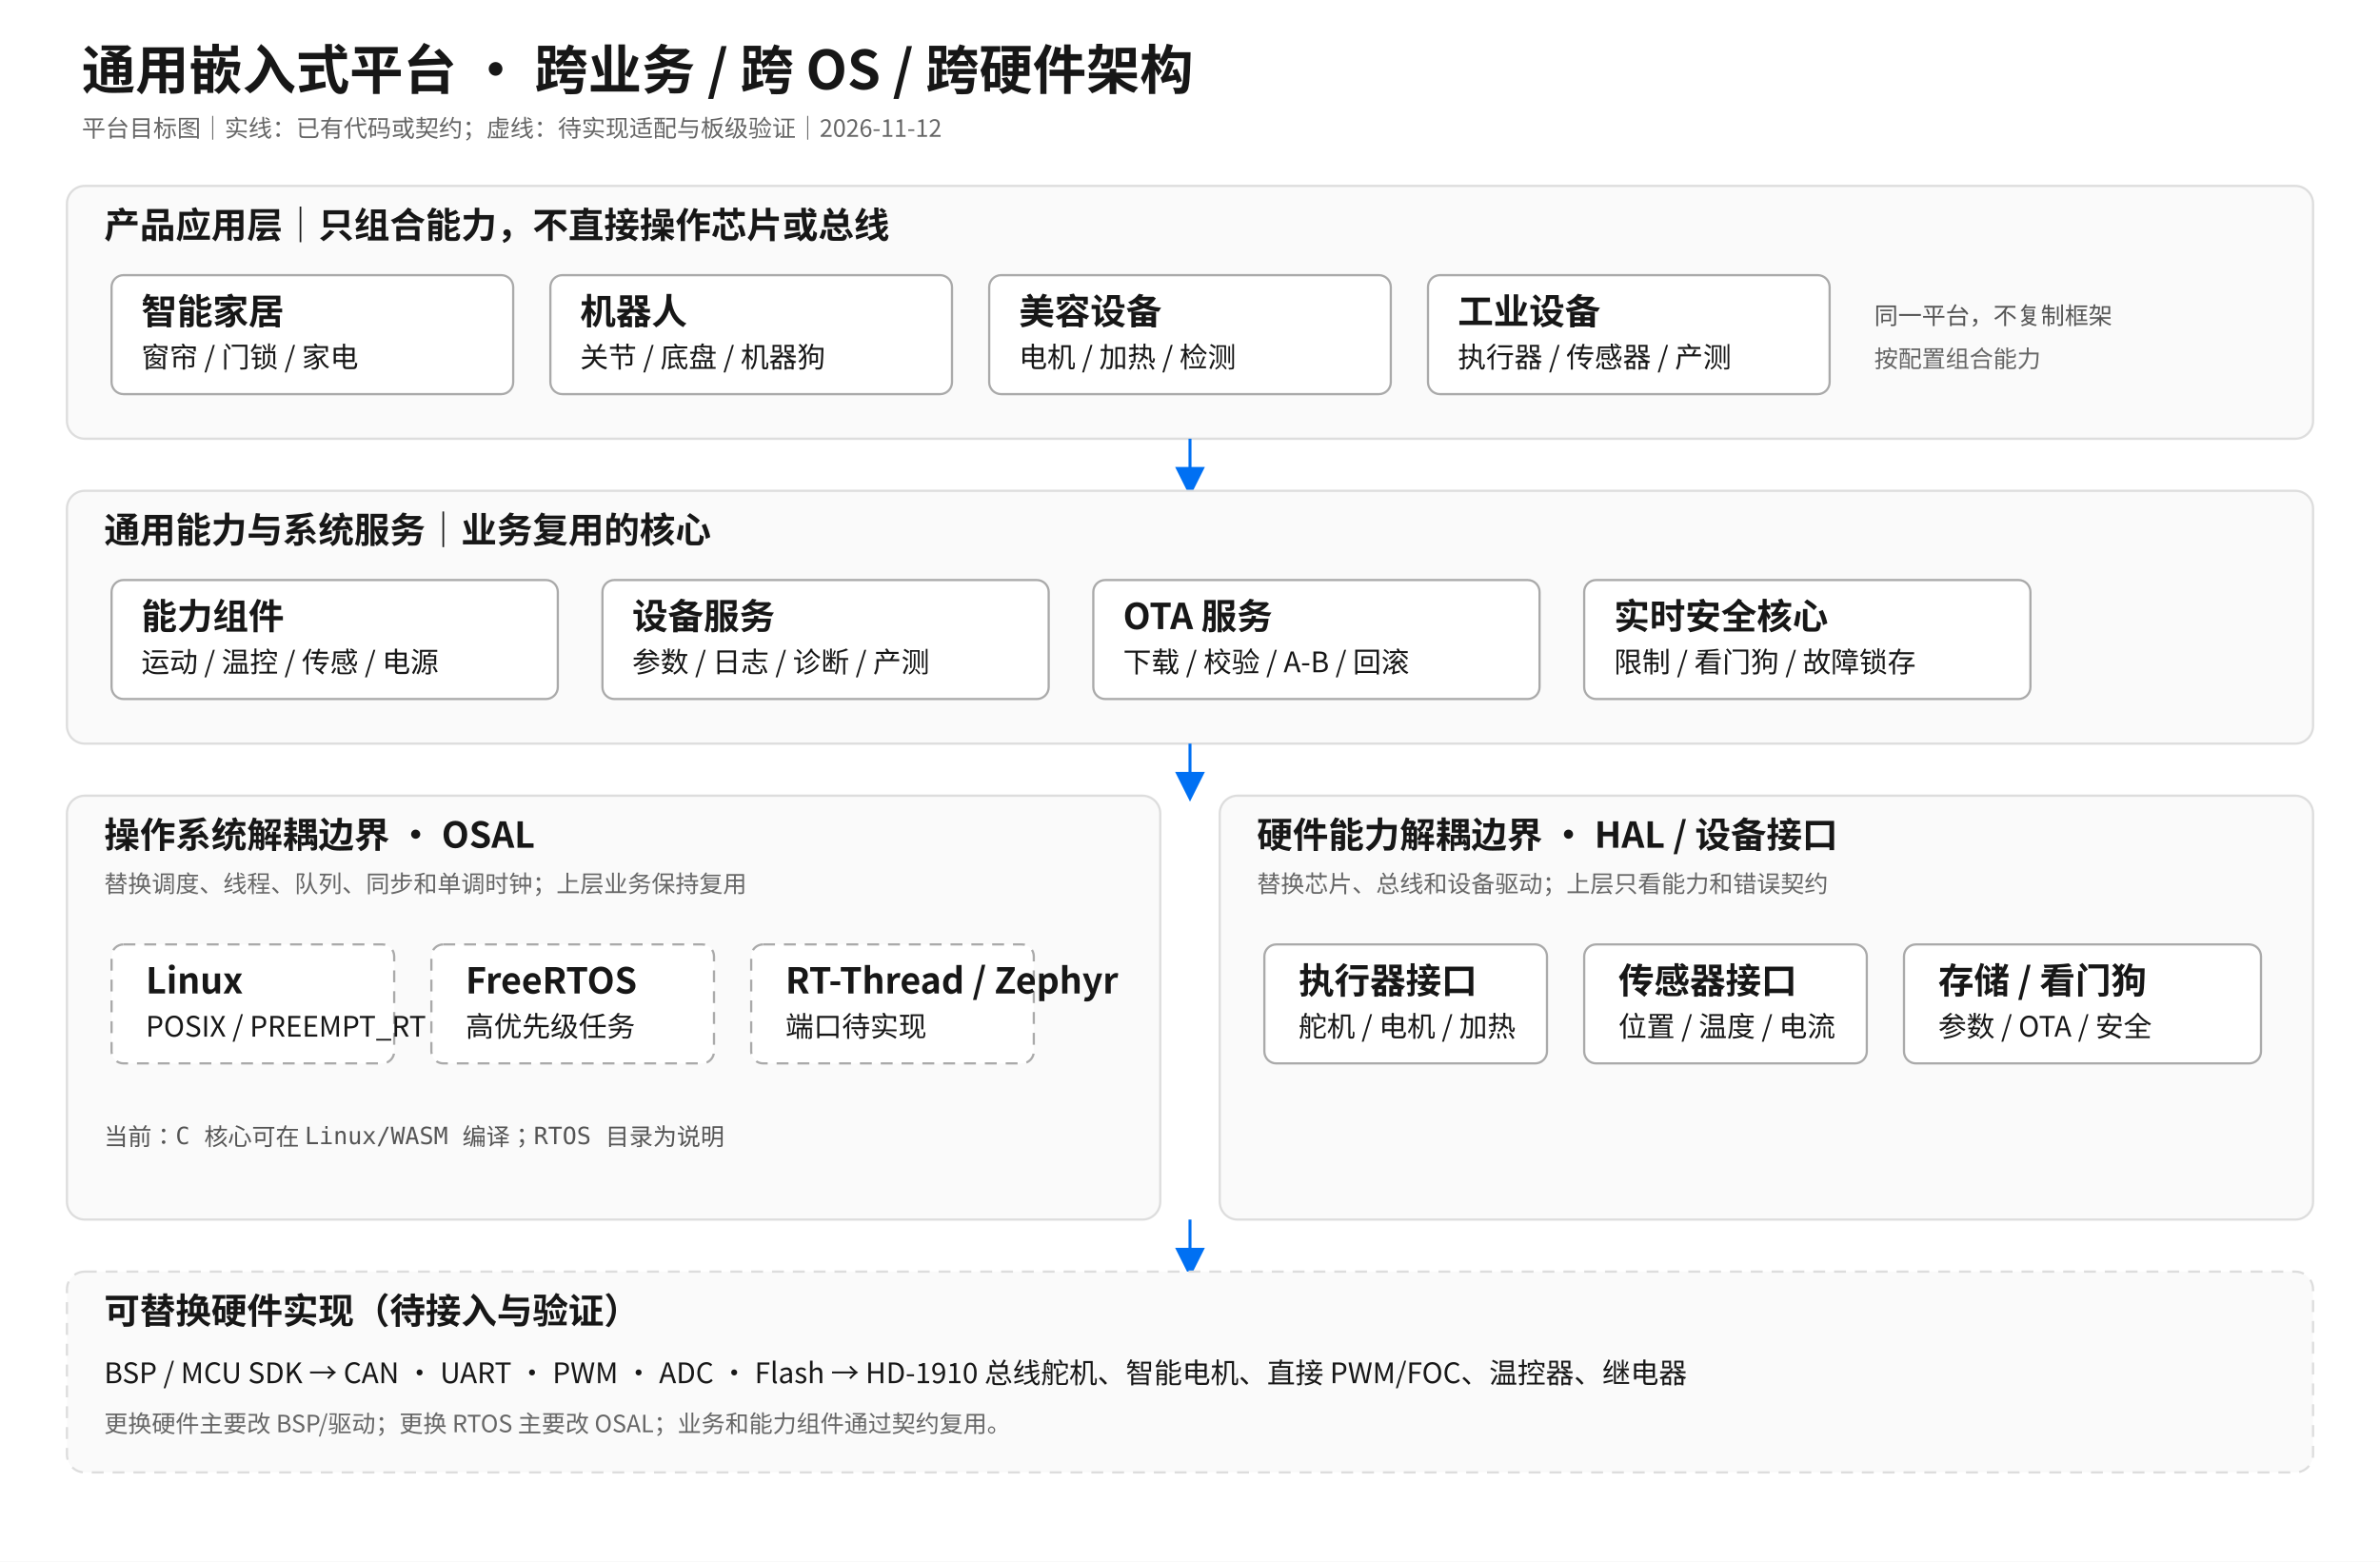
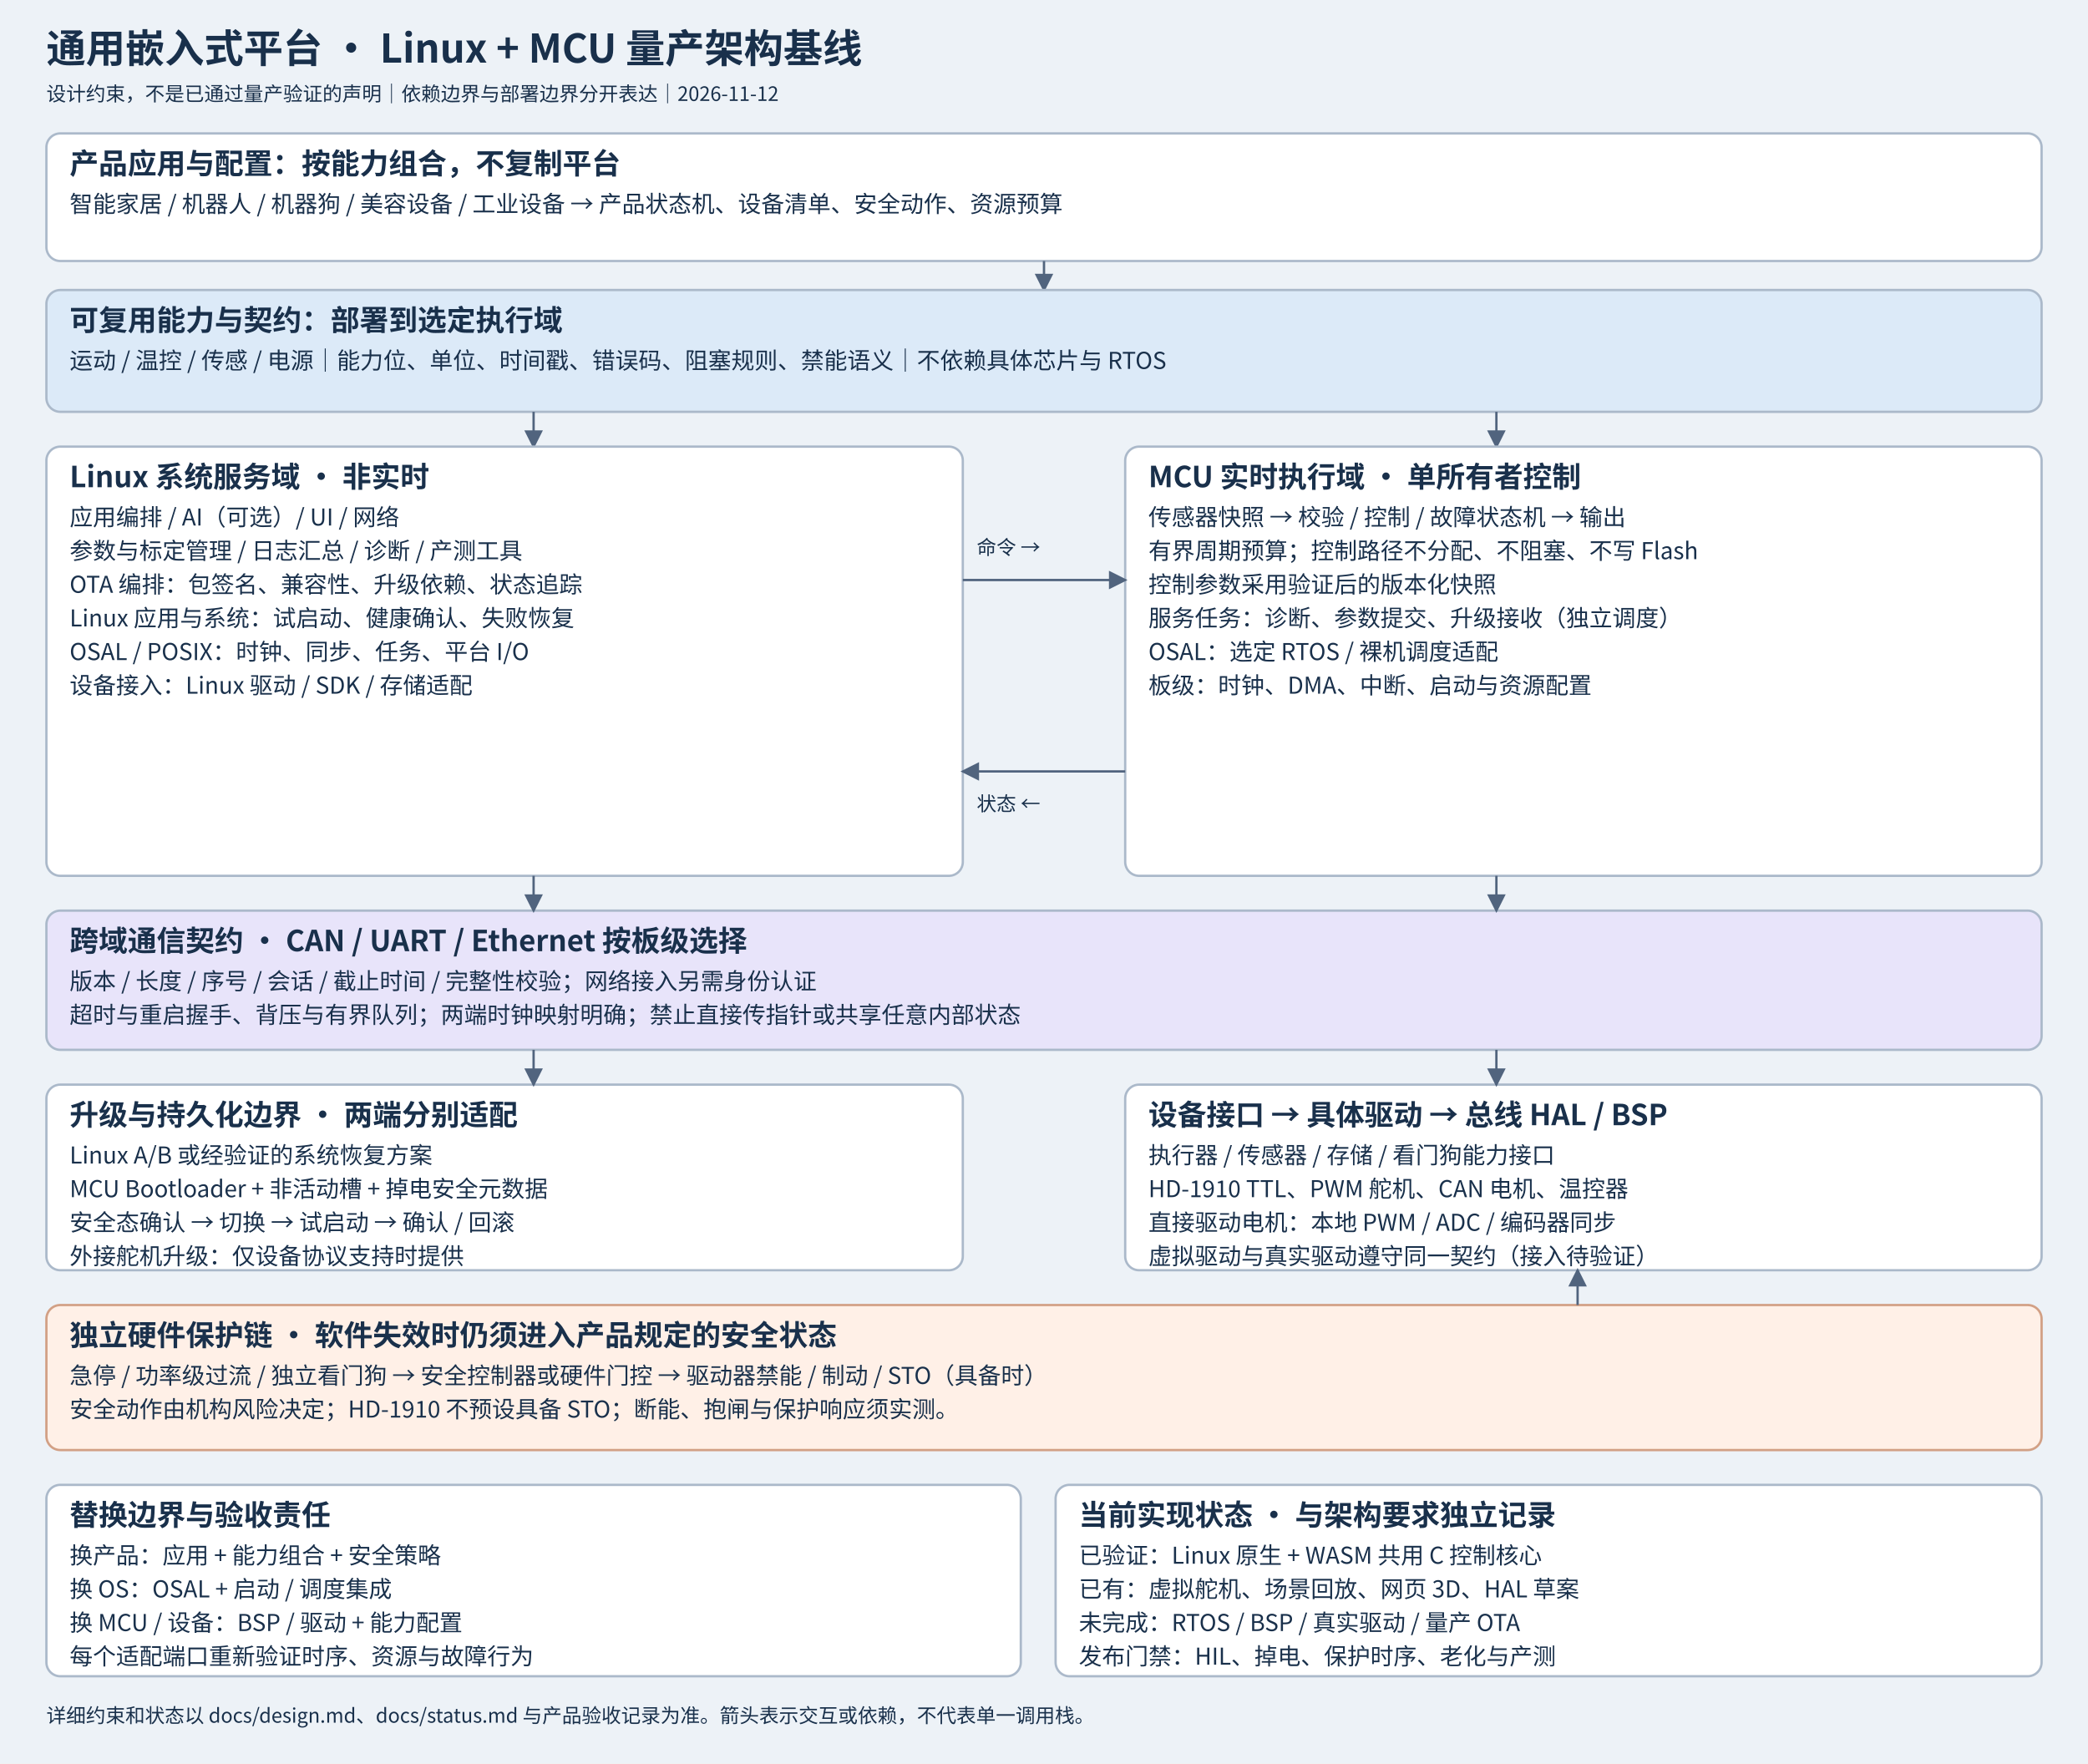
- <svg xmlns="http://www.w3.org/2000/svg" width="1600" height="1050" viewBox="0 0 1600 1050">
+ <svg xmlns="http://www.w3.org/2000/svg" width="1800" height="1520" viewBox="0 0 1800 1520">
  <defs>
-     <marker id="a" markerWidth="10" markerHeight="10" refX="8" refY="5" orient="auto">
-       <path d="M0 0 10 5 0 10z" fill="#0070f3" />
+     <marker id="arrow" markerWidth="8" markerHeight="8" refX="7" refY="4" orient="auto">
+       <path d="M0 0 L8 4 L0 8Z" fill="#51647e" />
    </marker>
  </defs>
-   <rect width="1600" height="1050" fill="#fff" />
-   <style>text{font-family:'Noto Sans CJK SC',sans-serif;fill:#171717}.t{font-size:36px;font-weight:700}.h{font-size:24px;font-weight:700}.b{font-size:19px}.s{font-size:16px;fill:#666}.mono{font-family:monospace;font-size:16px;fill:#555}.box{fill:#fff;stroke:#aaa;stroke-width:1.5}.group{fill:#fafafa;stroke:#ddd;stroke-width:1.5}.future{stroke-dasharray:8 6}.arrow{stroke:#0070f3;stroke-width:2;fill:none;marker-end:url(#a)}</style>
-   <text x="55" y="60" class="t">通用嵌入式平台 · 跨业务 / 跨 OS / 跨硬件架构</text>
-   <text x="55" y="92" class="s">平台目标图｜实线：已有代码或契约；虚线：待实现适配与板级验证｜2026-11-12</text>
-   <rect x="45" y="125" width="1510" height="170" rx="12" class="group" />
-   <text x="70" y="160" class="h">产品应用层｜只组合能力，不直接操作芯片或总线</text>
-   <rect x="75" y="185" width="270" height="80" rx="8" class="box" />
-   <text x="95" y="218" class="h">智能家居</text>
-   <text x="95" y="247" class="b">窗帘 / 门锁 / 家电</text>
-   <rect x="370" y="185" width="270" height="80" rx="8" class="box" />
-   <text x="390" y="218" class="h">机器人</text>
-   <text x="390" y="247" class="b">关节 / 底盘 / 机器狗</text>
-   <rect x="665" y="185" width="270" height="80" rx="8" class="box" />
-   <text x="685" y="218" class="h">美容设备</text>
-   <text x="685" y="247" class="b">电机 / 加热 / 检测</text>
-   <rect x="960" y="185" width="270" height="80" rx="8" class="box" />
-   <text x="980" y="218" class="h">工业设备</text>
-   <text x="980" y="247" class="b">执行器 / 传感器 / 产测</text>
-   <text x="1260" y="218" class="mono">同一平台，不复制框架</text>
-   <text x="1260" y="247" class="s">按配置组合能力</text>
-   <path d="M800 295v35" class="arrow" />
-   <rect x="45" y="330" width="1510" height="170" rx="12" class="group" />
-   <text x="70" y="365" class="h">通用能力与系统服务｜业务复用的核心</text>
-   <rect x="75" y="390" width="300" height="80" rx="8" class="box" />
-   <text x="95" y="423" class="h">能力组件</text>
-   <text x="95" y="452" class="b">运动 / 温控 / 传感 / 电源</text>
-   <rect x="405" y="390" width="300" height="80" rx="8" class="box" />
-   <text x="425" y="423" class="h">设备服务</text>
-   <text x="425" y="452" class="b">参数 / 日志 / 诊断 / 产测</text>
-   <rect x="735" y="390" width="300" height="80" rx="8" class="box" />
-   <text x="755" y="423" class="h">OTA 服务</text>
-   <text x="755" y="452" class="b">下载 / 校验 / A-B / 回滚</text>
-   <rect x="1065" y="390" width="300" height="80" rx="8" class="box" />
-   <text x="1085" y="423" class="h">实时安全核心</text>
-   <text x="1085" y="452" class="b">限制 / 看门狗 / 故障锁存</text>
-   <path d="M800 500v35" class="arrow" />
-   <rect x="45" y="535" width="735" height="285" rx="12" class="group" />
-   <text x="70" y="570" class="h">操作系统解耦边界 · OSAL</text>
-   <text x="70" y="600" class="s">替换调度、线程、队列、同步和单调时钟；上层业务保持复用</text>
-   <rect x="75" y="635" width="190" height="80" rx="8" class="box future" />
-   <text x="98" y="668" class="h">Linux</text>
-   <text x="98" y="697" class="b">POSIX / PREEMPT_RT</text>
-   <rect x="290" y="635" width="190" height="80" rx="8" class="box future" />
-   <text x="313" y="668" class="h">FreeRTOS</text>
-   <text x="313" y="697" class="b">高优先级任务</text>
-   <rect x="505" y="635" width="190" height="80" rx="8" class="box future" />
-   <text x="528" y="668" class="h">RT-Thread / Zephyr</text>
-   <text x="528" y="697" class="b">端口待实现</text>
-   <text x="70" y="770" class="mono">当前：C 核心可在 Linux/WASM 编译；RTOS 目录为说明</text>
-   <rect x="820" y="535" width="735" height="285" rx="12" class="group" />
-   <text x="845" y="570" class="h">硬件能力解耦边界 · HAL / 设备接口</text>
-   <text x="845" y="600" class="s">替换芯片、总线和设备驱动；上层只看能力和错误契约</text>
-   <rect x="850" y="635" width="190" height="80" rx="8" class="box" />
-   <text x="873" y="668" class="h">执行器接口</text>
-   <text x="873" y="697" class="b">舵机 / 电机 / 加热</text>
-   <rect x="1065" y="635" width="190" height="80" rx="8" class="box" />
-   <text x="1088" y="668" class="h">传感器接口</text>
-   <text x="1088" y="697" class="b">位置 / 温度 / 电流</text>
-   <rect x="1280" y="635" width="240" height="80" rx="8" class="box" />
-   <text x="1303" y="668" class="h">存储 / 看门狗</text>
-   <text x="1303" y="697" class="b">参数 / OTA / 安全</text>
-   <path d="M800 820v35" class="arrow" />
-   <rect x="45" y="855" width="1510" height="135" rx="12" class="group future" />
-   <text x="70" y="890" class="h">可替换硬件实现（待接入与验证）</text>
-   <text x="70" y="930" class="b">BSP / MCU SDK → CAN · UART · PWM · ADC · Flash → HD-1910 总线舵机、智能电机、直接 PWM/FOC、温控器、继电器</text>
-   <text x="70" y="963" class="s">更换硬件主要改 BSP/驱动；更换 RTOS 主要改 OSAL；业务和能力组件通过契约复用。</text>
+   <style>text{font-family:"Noto Sans CJK SC","Noto Sans CJK TC",sans-serif;fill:#19304b}.title{font-size:34px;font-weight:700}.head{font-size:25px;font-weight:700}.body{font-size:20px}.small{font-size:17px}.line{stroke:#51647e;stroke-width:2;fill:none;marker-end:url(#arrow)}</style>
+   <rect width="1800" height="1520" fill="#edf2f7" />
+   <text x="40" y="54" class="title">通用嵌入式平台 · Linux + MCU 量产架构基线</text>
+   <text x="40" y="87" class="small">设计约束，不是已通过量产验证的声明｜依赖边界与部署边界分开表达｜2026-11-12</text>
+   <rect x="40" y="115" width="1720" height="110" rx="12" fill="#fff" stroke="#abb9ca" stroke-width="2" />
+   <text x="60" y="150" class="head">产品应用与配置：按能力组合，不复制平台</text>
+   <text x="60" y="183" class="body">智能家居 / 机器人 / 机器狗 / 美容设备 / 工业设备  →  产品状态机、设备清单、安全动作、资源预算</text>
+   <path class="line" d="M900 225 L900 250" />
+   <rect x="40" y="250" width="1720" height="105" rx="12" fill="#dceaf8" stroke="#abb9ca" stroke-width="2" />
+   <text x="60" y="285" class="head">可复用能力与契约：部署到选定执行域</text>
+   <text x="60" y="318" class="body">运动 / 温控 / 传感 / 电源｜能力位、单位、时间戳、错误码、阻塞规则、禁能语义｜不依赖具体芯片与 RTOS</text>
+   <path class="line" d="M460 355 L460 385" />
+   <path class="line" d="M1290 355 L1290 385" />
+   <rect x="40" y="385" width="790" height="370" rx="12" fill="#fff" stroke="#abb9ca" stroke-width="2" />
+   <text x="60" y="420" class="head">Linux 系统服务域 · 非实时</text>
+   <text x="60" y="453" class="body">应用编排 / AI（可选）/ UI / 网络</text>
+   <text x="60" y="482" class="body">参数与标定管理 / 日志汇总 / 诊断 / 产测工具</text>
+   <text x="60" y="511" class="body">OTA 编排：包签名、兼容性、升级依赖、状态追踪</text>
+   <text x="60" y="540" class="body">Linux 应用与系统：试启动、健康确认、失败恢复</text>
+   <text x="60" y="569" class="body">OSAL / POSIX：时钟、同步、任务、平台 I/O</text>
+   <text x="60" y="598" class="body">设备接入：Linux 驱动 / SDK / 存储适配</text>
+   <rect x="970" y="385" width="790" height="370" rx="12" fill="#fff" stroke="#abb9ca" stroke-width="2" />
+   <text x="990" y="420" class="head">MCU 实时执行域 · 单所有者控制</text>
+   <text x="990" y="453" class="body">传感器快照 → 校验 / 控制 / 故障状态机 → 输出</text>
+   <text x="990" y="482" class="body">有界周期预算；控制路径不分配、不阻塞、不写 Flash</text>
+   <text x="990" y="511" class="body">控制参数采用验证后的版本化快照</text>
+   <text x="990" y="540" class="body">服务任务：诊断、参数提交、升级接收（独立调度）</text>
+   <text x="990" y="569" class="body">OSAL：选定 RTOS / 裸机调度适配</text>
+   <text x="990" y="598" class="body">板级：时钟、DMA、中断、启动与资源配置</text>
+   <path class="line" d="M830 500 L970 500" />
+   <path class="line" d="M970 665 L830 665" />
+   <text x="842" y="478" class="small">命令 →</text>
+   <text x="842" y="699" class="small">状态 ←</text>
+   <rect x="40" y="785" width="1720" height="120" rx="12" fill="#e8e4fa" stroke="#abb9ca" stroke-width="2" />
+   <text x="60" y="820" class="head">跨域通信契约 · CAN / UART / Ethernet 按板级选择</text>
+   <text x="60" y="853" class="body">版本 / 长度 / 序号 / 会话 / 截止时间 / 完整性校验；网络接入另需身份认证</text>
+   <text x="60" y="882" class="body">超时与重启握手、背压与有界队列；两端时钟映射明确；禁止直接传指针或共享任意内部状态</text>
+   <path class="line" d="M460 755 L460 785" />
+   <path class="line" d="M1290 755 L1290 785" />
+   <rect x="40" y="935" width="790" height="160" rx="12" fill="#fff" stroke="#abb9ca" stroke-width="2" />
+   <text x="60" y="970" class="head">升级与持久化边界 · 两端分别适配</text>
+   <text x="60" y="1003" class="body">Linux A/B 或经验证的系统恢复方案</text>
+   <text x="60" y="1032" class="body">MCU Bootloader + 非活动槽 + 掉电安全元数据</text>
+   <text x="60" y="1061" class="body">安全态确认 → 切换 → 试启动 → 确认 / 回滚</text>
+   <text x="60" y="1090" class="body">外接舵机升级：仅设备协议支持时提供</text>
+   <rect x="970" y="935" width="790" height="160" rx="12" fill="#fff" stroke="#abb9ca" stroke-width="2" />
+   <text x="990" y="970" class="head">设备接口 → 具体驱动 → 总线 HAL / BSP</text>
+   <text x="990" y="1003" class="body">执行器 / 传感器 / 存储 / 看门狗能力接口</text>
+   <text x="990" y="1032" class="body">HD-1910 TTL、PWM 舵机、CAN 电机、温控器</text>
+   <text x="990" y="1061" class="body">直接驱动电机：本地 PWM / ADC / 编码器同步</text>
+   <text x="990" y="1090" class="body">虚拟驱动与真实驱动遵守同一契约（接入待验证）</text>
+   <path class="line" d="M460 905 L460 935" />
+   <path class="line" d="M1290 905 L1290 935" />
+   <rect x="40" y="1125" width="1720" height="125" rx="12" fill="#fff0e7" stroke="#d2a085" stroke-width="2" />
+   <text x="60" y="1160" class="head">独立硬件保护链 · 软件失效时仍须进入产品规定的安全状态</text>
+   <text x="60" y="1193" class="body">急停 / 功率级过流 / 独立看门狗 → 安全控制器或硬件门控 → 驱动器禁能 / 制动 / STO（具备时）</text>
+   <text x="60" y="1222" class="body">安全动作由机构风险决定；HD-1910 不预设具备 STO；断能、抱闸与保护响应须实测。</text>
+   <path class="line" d="M1360 1125 L1360 1095" />
+   <rect x="40" y="1280" width="840" height="165" rx="12" fill="#fff" stroke="#abb9ca" stroke-width="2" />
+   <text x="60" y="1315" class="head">替换边界与验收责任</text>
+   <text x="60" y="1348" class="body">换产品：应用 + 能力组合 + 安全策略</text>
+   <text x="60" y="1377" class="body">换 OS：OSAL + 启动 / 调度集成</text>
+   <text x="60" y="1406" class="body">换 MCU / 设备：BSP / 驱动 + 能力配置</text>
+   <text x="60" y="1435" class="body">每个适配端口重新验证时序、资源与故障行为</text>
+   <rect x="910" y="1280" width="850" height="165" rx="12" fill="#fff" stroke="#abb9ca" stroke-width="2" />
+   <text x="930" y="1315" class="head">当前实现状态 · 与架构要求独立记录</text>
+   <text x="930" y="1348" class="body">已验证：Linux 原生 + WASM 共用 C 控制核心</text>
+   <text x="930" y="1377" class="body">已有：虚拟舵机、场景回放、网页 3D、HAL 草案</text>
+   <text x="930" y="1406" class="body">未完成：RTOS / BSP / 真实驱动 / 量产 OTA</text>
+   <text x="930" y="1435" class="body">发布门禁：HIL、掉电、保护时序、老化与产测</text>
+   <text x="40" y="1485" class="small">详细约束和状态以 docs/design.md、docs/status.md 与产品验收记录为准。箭头表示交互或依赖，不代表单一调用栈。</text>
</svg>
